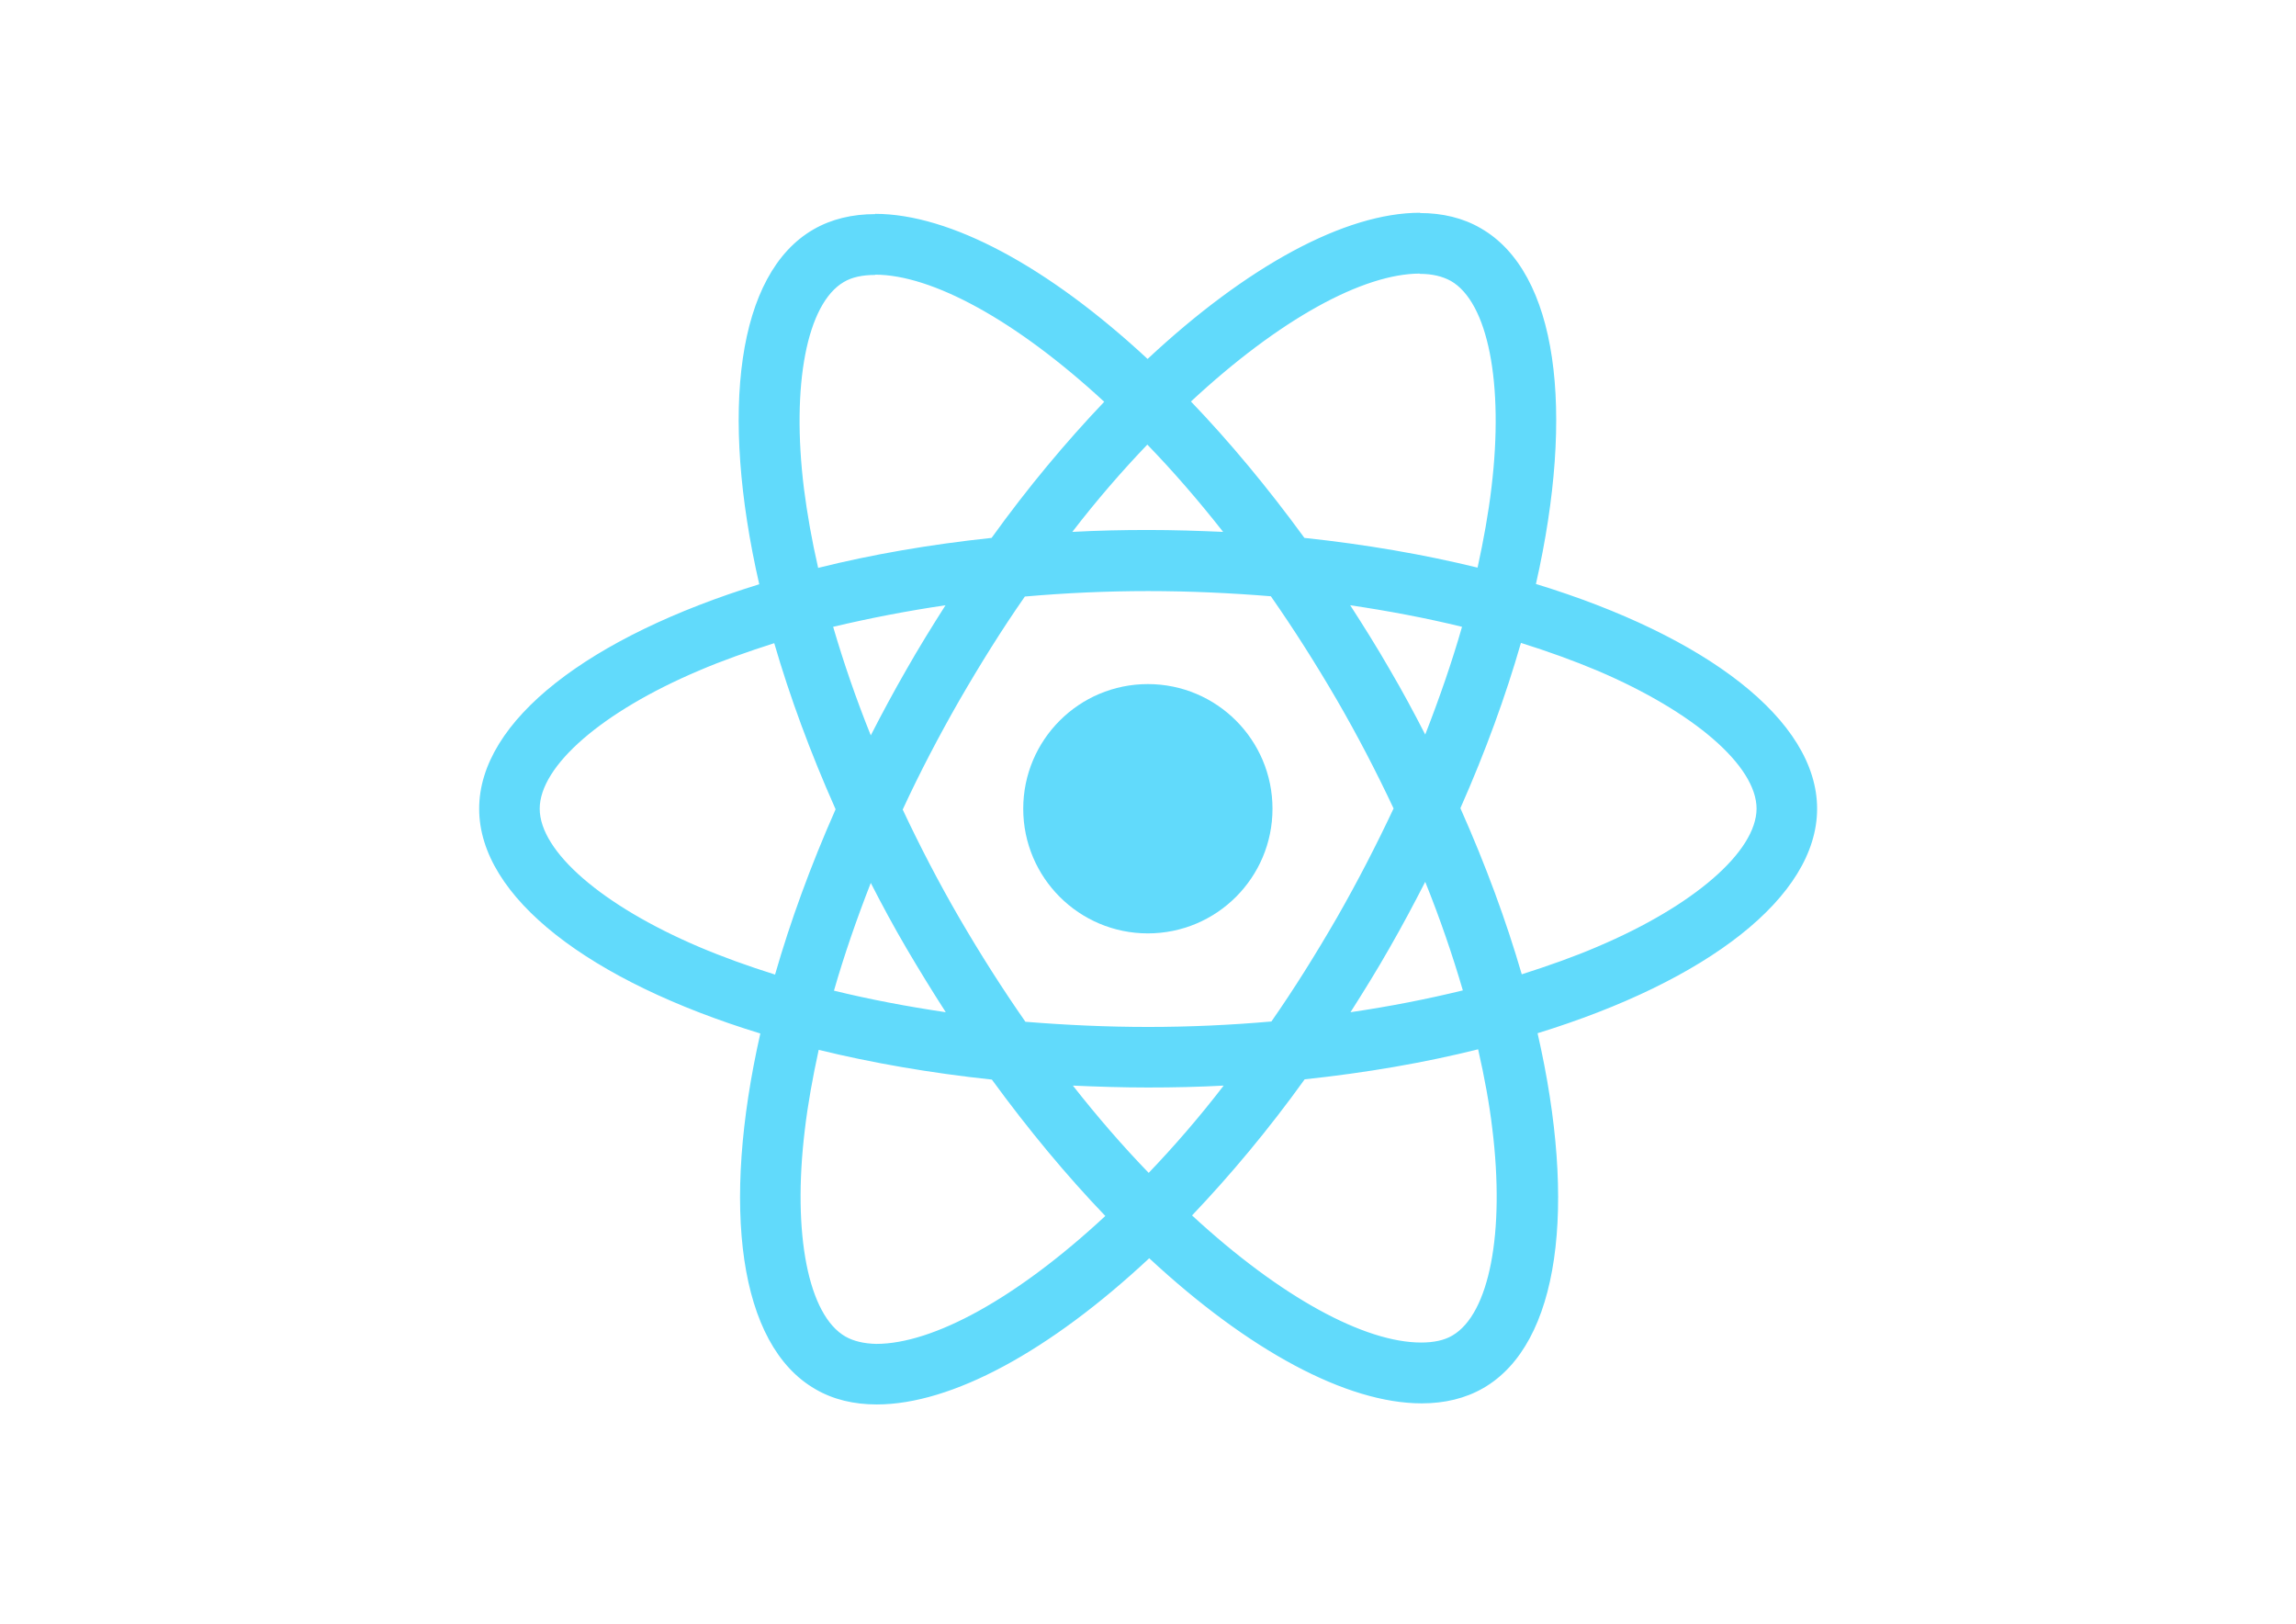
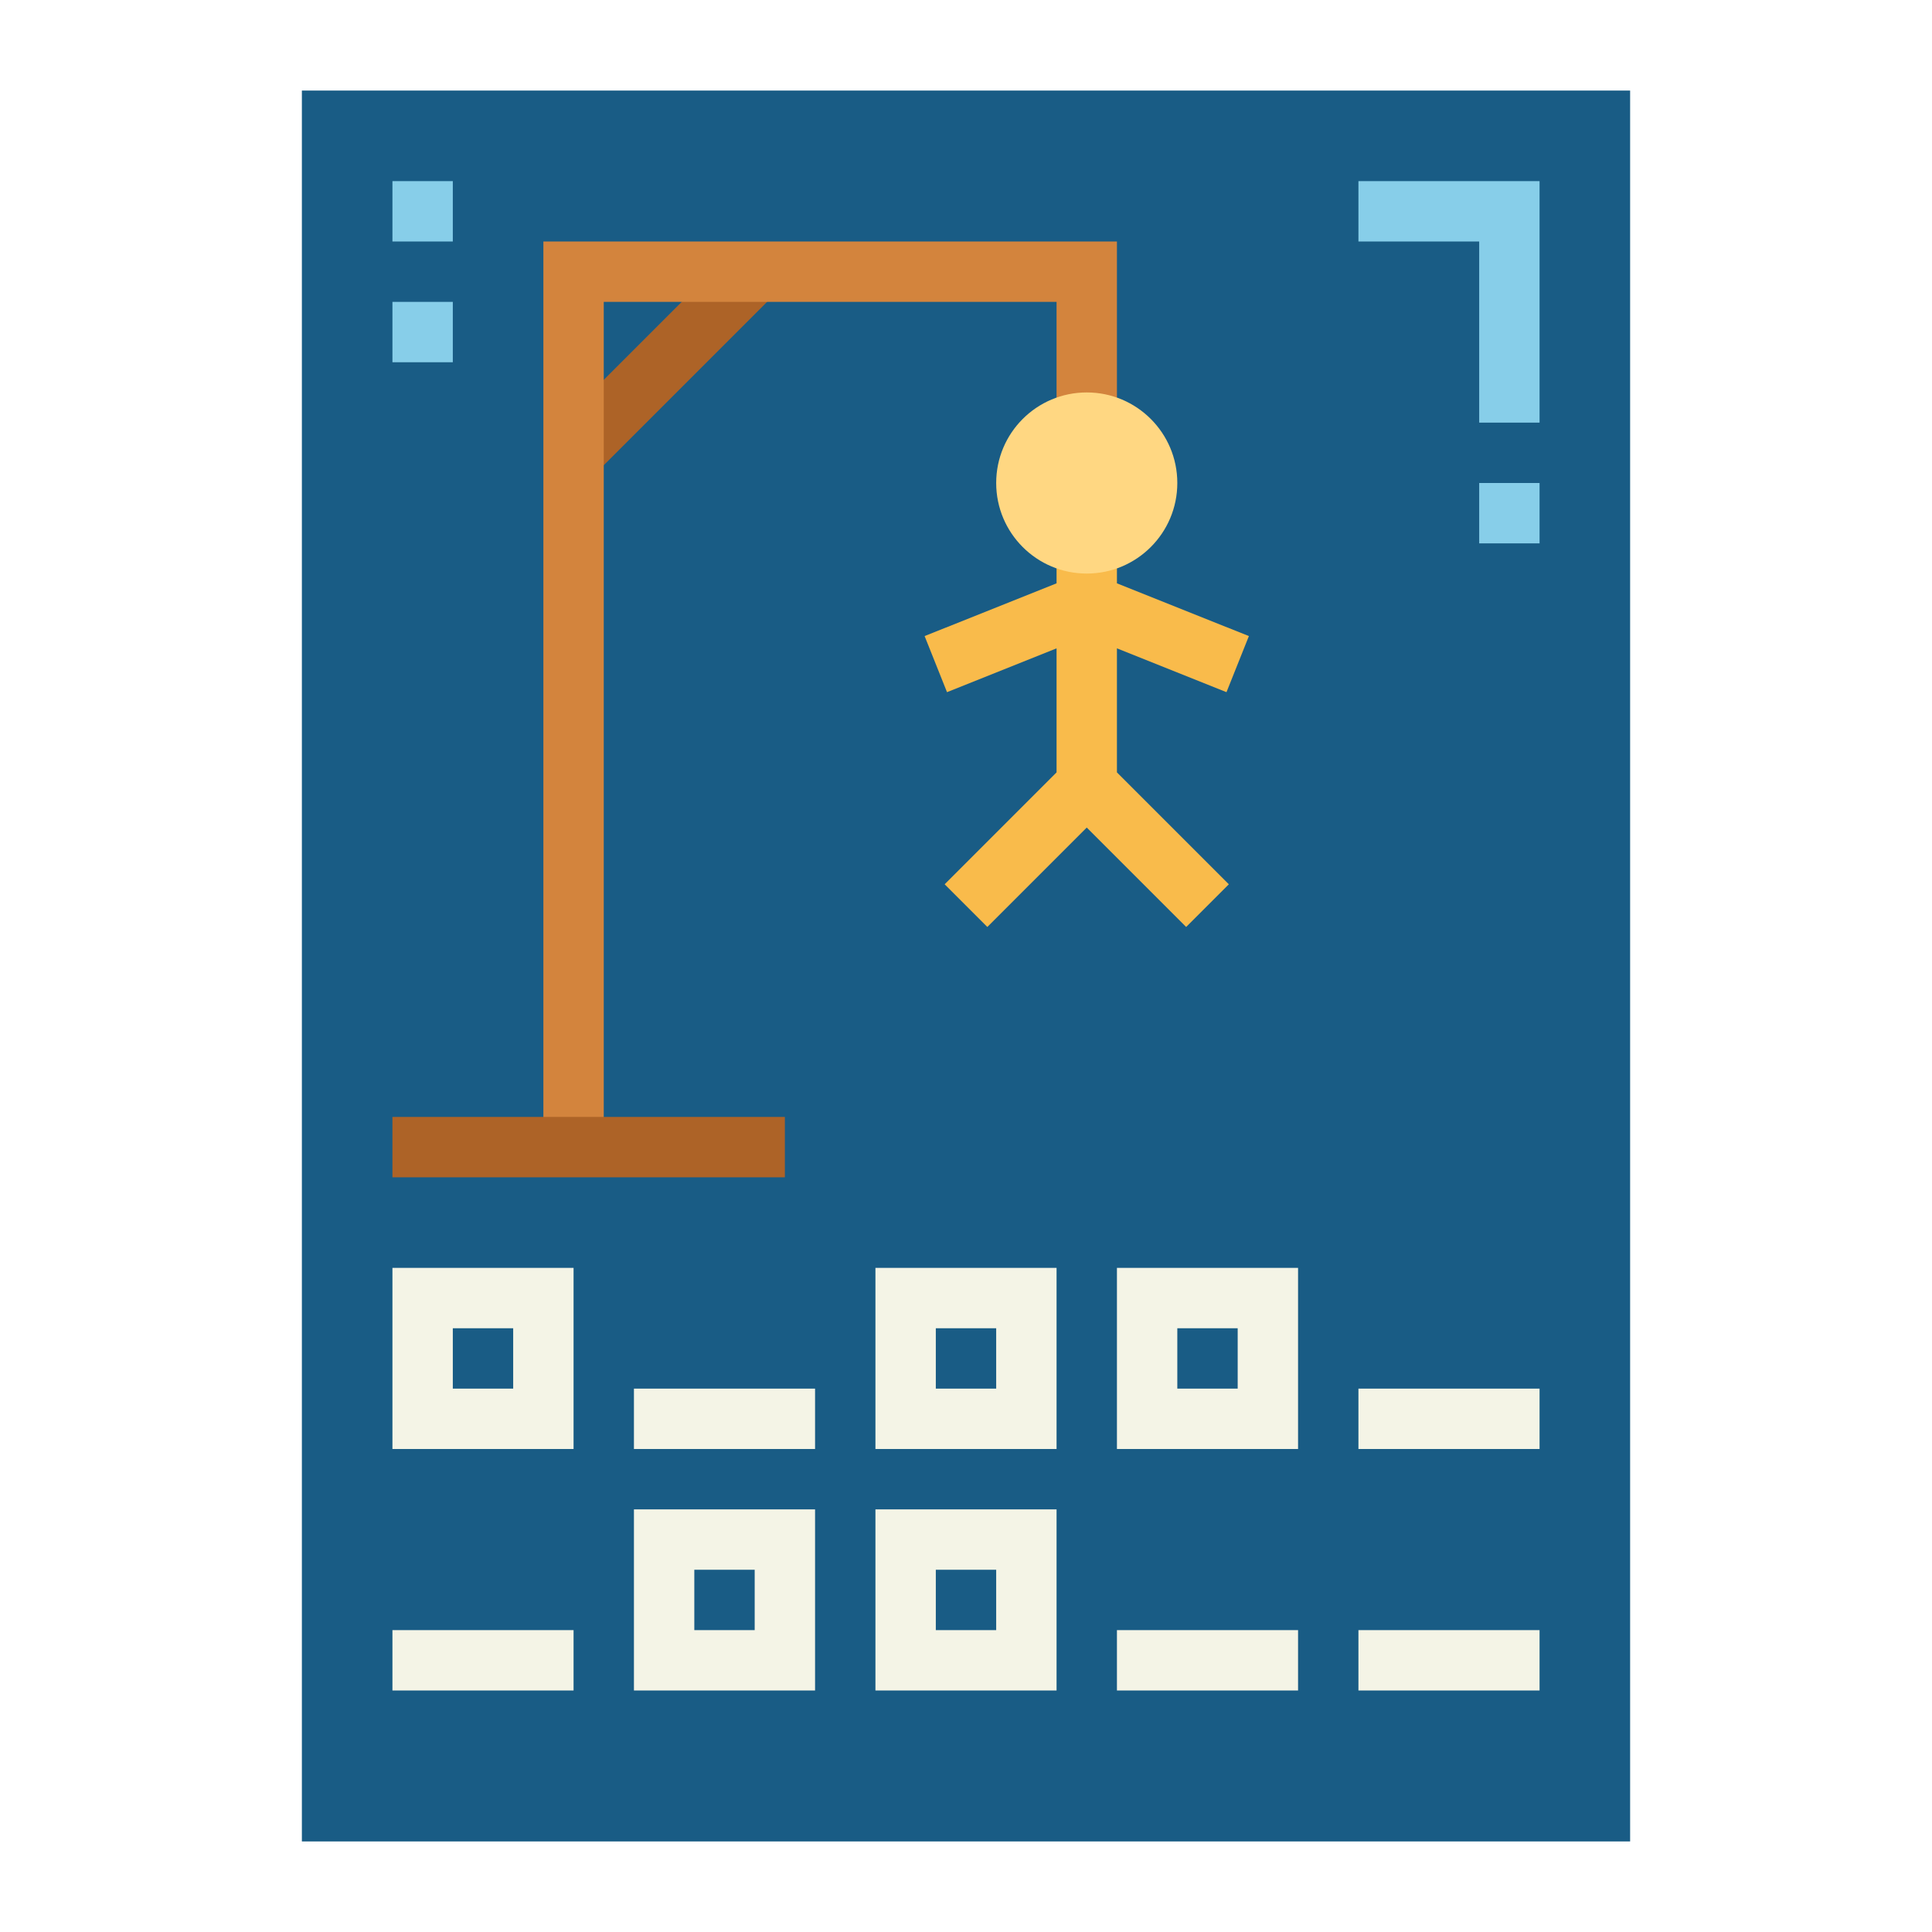
- <svg xmlns="http://www.w3.org/2000/svg" viewBox="0 0 841.9 595.3">
-   <g fill="#61DAFB">
-     <path d="M666.3 296.5c0-32.5-40.7-63.3-103.1-82.4 14.4-63.6 8-114.2-20.2-130.4-6.5-3.8-14.1-5.6-22.4-5.6v22.3c4.6 0 8.3.9 11.4 2.6 13.6 7.8 19.5 37.5 14.9 75.7-1.1 9.4-2.9 19.3-5.1 29.4-19.6-4.8-41-8.5-63.5-10.9-13.5-18.5-27.5-35.3-41.6-50 32.6-30.3 63.2-46.9 84-46.9V78c-27.5 0-63.5 19.6-99.9 53.6-36.4-33.8-72.4-53.2-99.9-53.2v22.3c20.7 0 51.4 16.5 84 46.6-14 14.7-28 31.4-41.3 49.9-22.6 2.4-44 6.1-63.6 11-2.3-10-4-19.7-5.2-29-4.7-38.2 1.1-67.9 14.6-75.8 3-1.8 6.9-2.6 11.5-2.6V78.5c-8.4 0-16 1.8-22.6 5.6-28.1 16.2-34.4 66.7-19.9 130.1-62.2 19.2-102.7 49.9-102.7 82.3 0 32.5 40.7 63.3 103.1 82.4-14.4 63.6-8 114.2 20.2 130.4 6.5 3.8 14.1 5.6 22.5 5.6 27.5 0 63.5-19.6 99.9-53.6 36.4 33.8 72.4 53.2 99.9 53.2 8.4 0 16-1.8 22.6-5.6 28.1-16.2 34.4-66.7 19.9-130.1 62-19.1 102.5-49.9 102.5-82.3zm-130.2-66.7c-3.7 12.9-8.3 26.2-13.5 39.5-4.1-8-8.4-16-13.1-24-4.6-8-9.5-15.8-14.4-23.4 14.2 2.1 27.9 4.7 41 7.9zm-45.8 106.5c-7.8 13.5-15.8 26.3-24.1 38.2-14.9 1.3-30 2-45.2 2-15.1 0-30.2-.7-45-1.9-8.3-11.9-16.4-24.6-24.2-38-7.6-13.1-14.5-26.4-20.8-39.8 6.2-13.4 13.2-26.8 20.7-39.9 7.8-13.5 15.8-26.3 24.1-38.2 14.9-1.3 30-2 45.2-2 15.1 0 30.2.7 45 1.9 8.3 11.9 16.4 24.6 24.2 38 7.6 13.1 14.5 26.4 20.8 39.8-6.3 13.4-13.2 26.8-20.7 39.9zm32.3-13c5.4 13.4 10 26.8 13.8 39.8-13.1 3.2-26.9 5.9-41.2 8 4.9-7.7 9.8-15.6 14.4-23.7 4.6-8 8.9-16.1 13-24.1zM421.2 430c-9.3-9.6-18.6-20.3-27.8-32 9 .4 18.2.7 27.5.7 9.4 0 18.7-.2 27.8-.7-9 11.7-18.3 22.4-27.5 32zm-74.4-58.9c-14.2-2.1-27.9-4.7-41-7.9 3.7-12.9 8.3-26.2 13.5-39.5 4.1 8 8.4 16 13.1 24 4.7 8 9.5 15.8 14.4 23.4zM420.7 163c9.3 9.6 18.6 20.3 27.8 32-9-.4-18.2-.7-27.5-.7-9.4 0-18.7.2-27.8.7 9-11.7 18.3-22.4 27.5-32zm-74 58.9c-4.9 7.7-9.8 15.6-14.4 23.7-4.6 8-8.9 16-13 24-5.4-13.4-10-26.8-13.8-39.8 13.1-3.1 26.9-5.8 41.2-7.9zm-90.5 125.2c-35.4-15.1-58.3-34.9-58.3-50.6 0-15.7 22.9-35.6 58.3-50.6 8.6-3.7 18-7 27.7-10.1 5.7 19.6 13.2 40 22.5 60.9-9.2 20.8-16.6 41.1-22.2 60.6-9.9-3.1-19.3-6.5-28-10.2zM310 490c-13.6-7.8-19.5-37.5-14.9-75.7 1.1-9.4 2.9-19.3 5.1-29.4 19.6 4.8 41 8.5 63.5 10.9 13.5 18.5 27.5 35.3 41.6 50-32.6 30.3-63.2 46.9-84 46.9-4.5-.1-8.3-1-11.3-2.7zm237.2-76.2c4.7 38.2-1.1 67.9-14.6 75.8-3 1.8-6.9 2.6-11.5 2.6-20.7 0-51.4-16.5-84-46.6 14-14.7 28-31.4 41.3-49.9 22.6-2.4 44-6.1 63.6-11 2.3 10.1 4.1 19.8 5.2 29.1zm38.5-66.7c-8.6 3.7-18 7-27.7 10.1-5.7-19.6-13.2-40-22.5-60.9 9.2-20.8 16.6-41.1 22.2-60.6 9.9 3.1 19.3 6.5 28.1 10.2 35.4 15.1 58.3 34.9 58.3 50.6-.1 15.7-23 35.6-58.4 50.6zM320.8 78.4z" />
-     <circle cx="420.9" cy="296.5" r="45.7" />
-     <path d="M520.5 78.1z" />
+ <svg xmlns="http://www.w3.org/2000/svg" height="512" viewBox="0 0 64 64" width="512">
+   <g id="flat">
+     <path d="m10 3h44v58h-44z" fill="#195c85" />
+     <path d="m17.757 11h8.485v2h-8.485z" fill="#ad6327" transform="matrix(.707 -.707 .707 .707 -2.042 19.071)" />
+     <g fill="#f4f4e6">
+       <path d="m19 48h-6v-6h6zm-4-2h2v-2h-2z" />
+       <path d="m35 48h-6v-6h6zm-4-2h2v-2h-2z" />
+       <path d="m27 56h-6v-6h6zm-4-2h2v-2h-2z" />
+       <path d="m35 56h-6v-6h6zm-4-2h2v-2h-2z" />
+       <path d="m43 48h-6v-6h6zm-4-2h2v-2h-2z" />
+       <path d="m21 46h6v2h-6z" />
+       <path d="m13 54h6v2h-6z" />
+       <path d="m37 54h6v2h-6z" />
+       <path d="m45 54h6v2h-6z" />
+       <path d="m45 46h6v2h-6z" />
+     </g>
+     <path d="m20 38h-2v-30h19v6h-2v-4h-15z" fill="#d3843d" />
+     <path d="m37 21.477 3.629 1.452.742-1.858-4.371-1.748v-2.323h-2v2.323l-4.371 1.748.742 1.858 3.629-1.452v4.109l-3.707 3.707 1.414 1.414 3.293-3.293 3.293 3.293 1.414-1.414-3.707-3.707z" fill="#f9bb4b" />
+     <path d="m51 14h-2v-6h-4v-2h6z" fill="#87cee9" />
+     <path d="m49 16h2v2h-2z" fill="#87cee9" />
+     <path d="m13 6h2v2h-2z" fill="#87cee9" />
+     <path d="m13 10h2v2h-2z" fill="#87cee9" />
+     <path d="m13 37h13v2h-13z" fill="#ad6327" />
+     <circle cx="36" cy="16" fill="#ffd782" r="3" />
  </g>
</svg>
